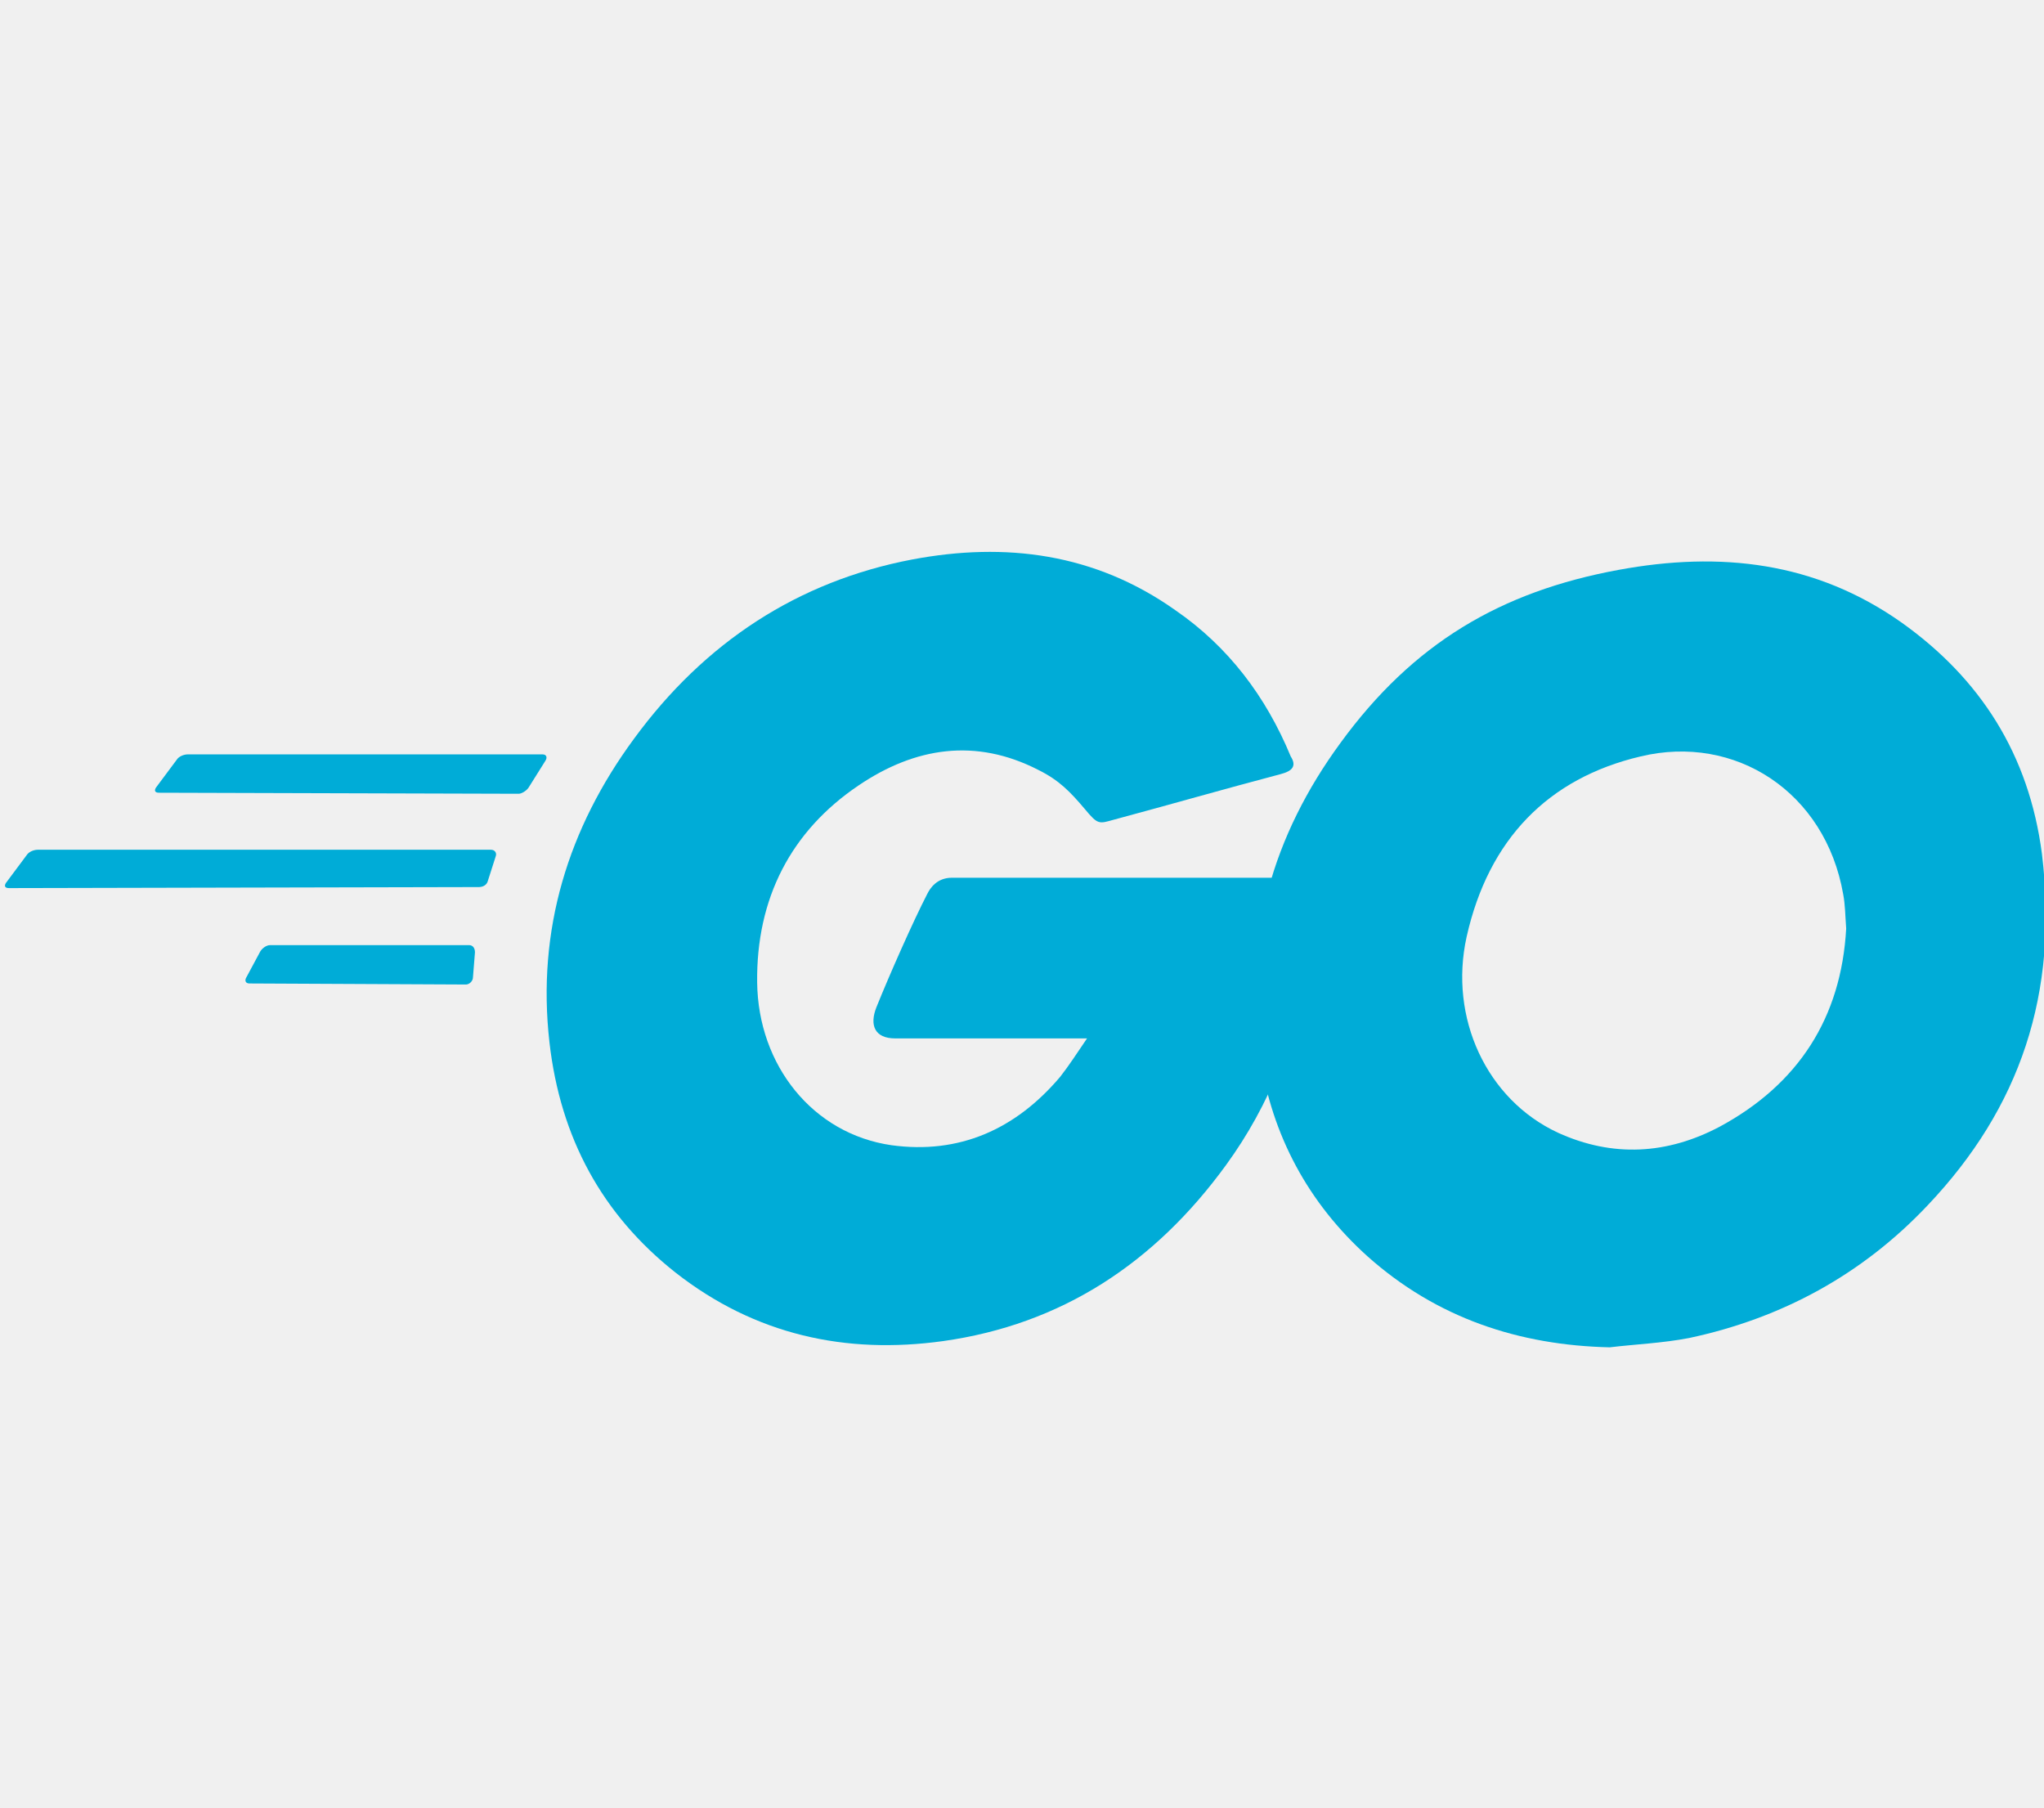
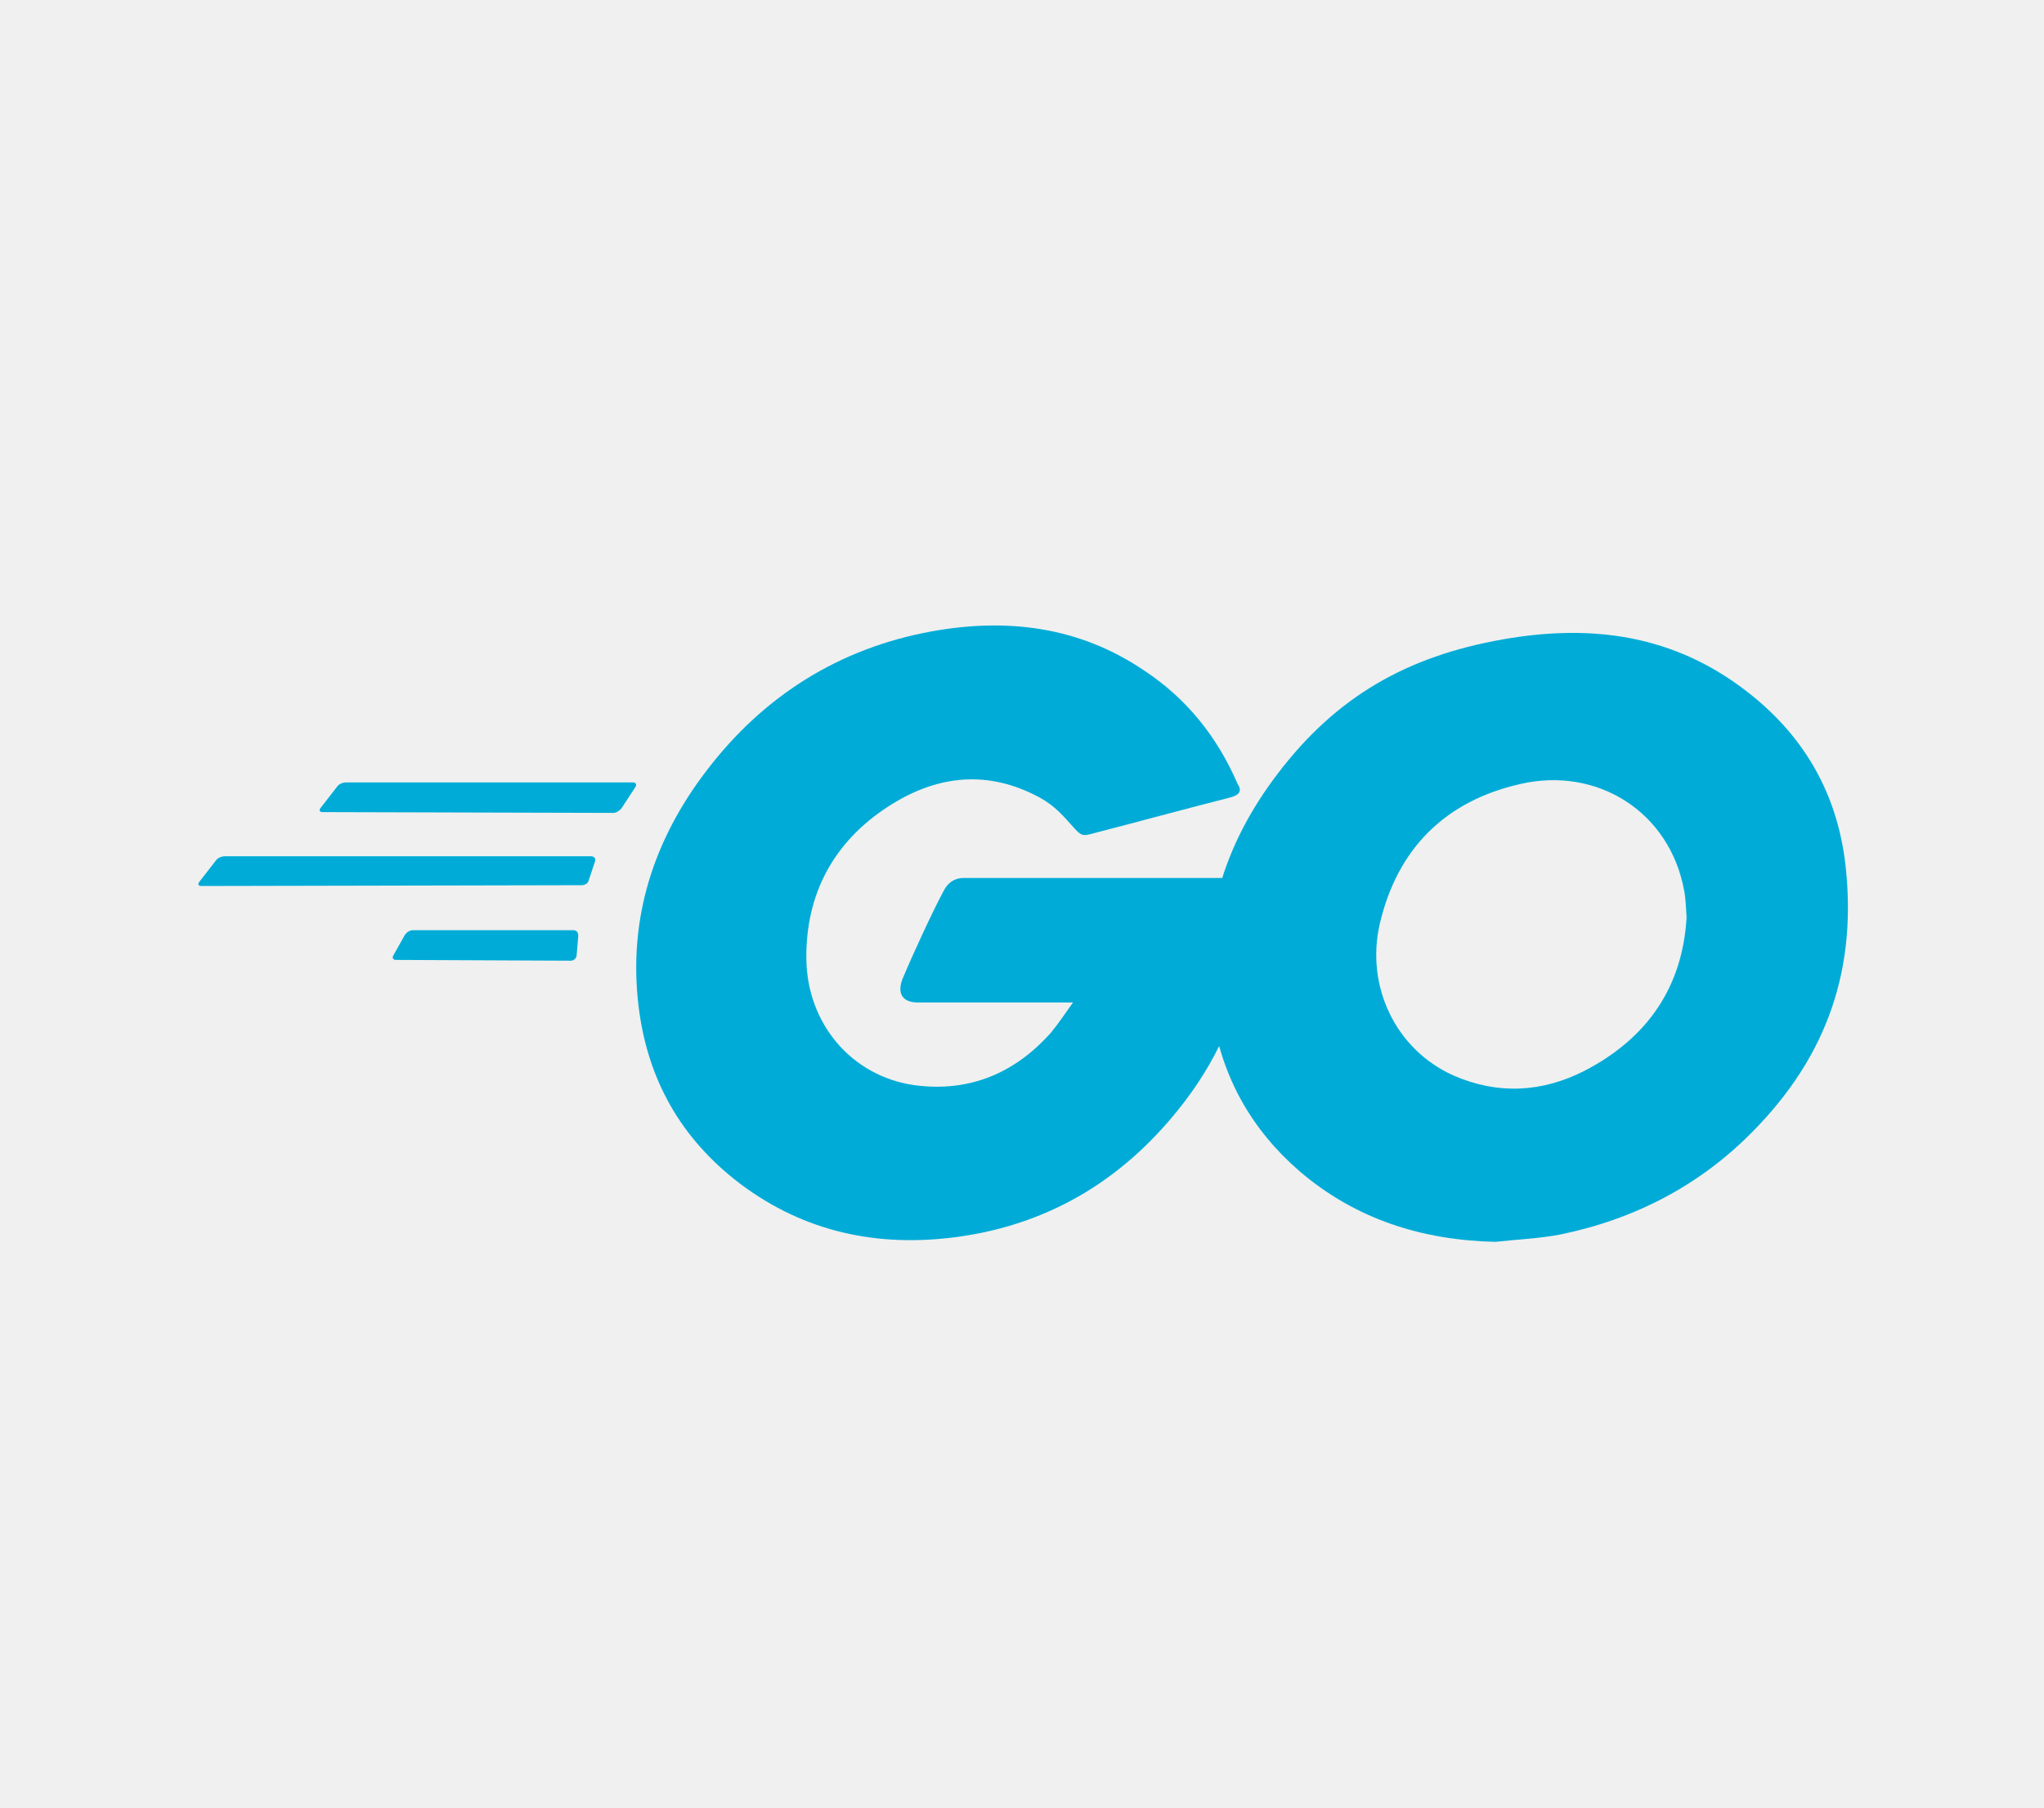
<svg xmlns="http://www.w3.org/2000/svg" version="1.1" id="Layer_1" x="0px" y="0px" viewBox="0 0 254.5 225" style="enable-background:new 0 0 254.5 225;" xml:space="preserve">
-   <defs id="defs46" />
-   <style type="text/css" id="style2">
+   <style type="text/css">
	.st0{fill:#2DBCAF;}
	.st1{fill:#5DC9E1;}
	.st2{fill:#FDDD00;}
	.st3{fill:#CE3262;}
	.st4{fill:#00ACD7;}
	.st5{fill:#FFFFFF;}
</style>
-   <g id="g41" transform="matrix(1.237195,0,0,1.290506,-29.94065,-31.7821)">
-     <g id="g10">
-       <g id="g8">
-         <g id="g6">
-           <path class="st4" d="m 40.2,101.1 c -0.4,0 -0.5,-0.2 -0.3,-0.5 L 42,97.9 c 0.2,-0.3 0.7,-0.5 1.1,-0.5 h 35.7 c 0.4,0 0.5,0.3 0.3,0.6 l -1.7,2.6 c -0.2,0.3 -0.7,0.6 -1,0.6 z" id="path4" />
+   <g>
+     <g>
+       <g>
+         <g>
+           <path class="st4" d="M40.2,101.1c-0.4,0-0.5-0.2-0.3-0.5l2.1-2.7c0.2-0.3,0.7-0.5,1.1-0.5l35.7,0c0.4,0,0.5,0.3,0.3,0.6      l-1.7,2.6c-0.2,0.3-0.7,0.6-1,0.6L40.2,101.1z" />
        </g>
      </g>
    </g>
-     <g id="g18">
-       <g id="g16">
-         <g id="g14">
-           <path class="st4" d="m 25.1,110.3 c -0.4,0 -0.5,-0.2 -0.3,-0.5 l 2.1,-2.7 c 0.2,-0.3 0.7,-0.5 1.1,-0.5 h 45.6 c 0.4,0 0.6,0.3 0.5,0.6 l -0.8,2.4 c -0.1,0.4 -0.5,0.6 -0.9,0.6 z" id="path12" />
+     <g>
+       <g>
+         <g>
+           <path class="st4" d="M25.1,110.3c-0.4,0-0.5-0.2-0.3-0.5l2.1-2.7c0.2-0.3,0.7-0.5,1.1-0.5l45.6,0c0.4,0,0.6,0.3,0.5,0.6      l-0.8,2.4c-0.1,0.4-0.5,0.6-0.9,0.6L25.1,110.3z" />
        </g>
      </g>
    </g>
-     <g id="g26">
-       <g id="g24">
-         <g id="g22">
-           <path class="st4" d="m 49.3,119.5 c -0.4,0 -0.5,-0.3 -0.3,-0.6 l 1.4,-2.5 c 0.2,-0.3 0.6,-0.6 1,-0.6 h 20 c 0.4,0 0.6,0.3 0.6,0.7 l -0.2,2.4 c 0,0.4 -0.4,0.7 -0.7,0.7 z" id="path20" />
+     <g>
+       <g>
+         <g>
+           <path class="st4" d="M49.3,119.5c-0.4,0-0.5-0.3-0.3-0.6l1.4-2.5c0.2-0.3,0.6-0.6,1-0.6l20,0c0.4,0,0.6,0.3,0.6,0.7l-0.2,2.4      c0,0.4-0.4,0.7-0.7,0.7L49.3,119.5z" />
        </g>
      </g>
    </g>
-     <g id="g39">
+     <g>
      <g id="CXHf1q_3_">
-         <g id="g36">
-           <g id="g30">
-             <path class="st4" d="m 153.1,99.3 c -6.3,1.6 -10.6,2.8 -16.8,4.4 -1.5,0.4 -1.6,0.5 -2.9,-1 -1.5,-1.7 -2.6,-2.8 -4.7,-3.8 -6.3,-3.1 -12.4,-2.2 -18.1,1.5 -6.8,4.4 -10.3,10.9 -10.2,19 0.1,8 5.6,14.6 13.5,15.7 6.8,0.9 12.5,-1.5 17,-6.6 0.9,-1.1 1.7,-2.3 2.7,-3.7 -3.6,0 -8.1,0 -19.3,0 -2.1,0 -2.6,-1.3 -1.9,-3 1.3,-3.1 3.7,-8.3 5.1,-10.9 0.3,-0.6 1,-1.6 2.5,-1.6 5.1,0 23.9,0 36.4,0 -0.2,2.7 -0.2,5.4 -0.6,8.1 -1.1,7.2 -3.8,13.8 -8.2,19.6 -7.2,9.5 -16.6,15.4 -28.5,17 -9.8,1.3 -18.9,-0.6 -26.9,-6.6 -7.4,-5.6 -11.6,-13 -12.7,-22.2 -1.3,-10.9 1.9,-20.7 8.5,-29.3 7.1,-9.3 16.5,-15.2 28,-17.3 9.4,-1.7 18.4,-0.6 26.5,4.9 5.3,3.5 9.1,8.3 11.6,14.1 0.6,0.9 0.2,1.4 -1,1.7 z" id="path28" />
+         <g>
+           <g>
+             <path class="st4" d="M153.1,99.3c-6.3,1.6-10.6,2.8-16.8,4.4c-1.5,0.4-1.6,0.5-2.9-1c-1.5-1.7-2.6-2.8-4.7-3.8       c-6.3-3.1-12.4-2.2-18.1,1.5c-6.8,4.4-10.3,10.9-10.2,19c0.1,8,5.6,14.6,13.5,15.7c6.8,0.9,12.5-1.5,17-6.6       c0.9-1.1,1.7-2.3,2.7-3.7c-3.6,0-8.1,0-19.3,0c-2.1,0-2.6-1.3-1.9-3c1.3-3.1,3.7-8.3,5.1-10.9c0.3-0.6,1-1.6,2.5-1.6       c5.1,0,23.9,0,36.4,0c-0.2,2.7-0.2,5.4-0.6,8.1c-1.1,7.2-3.8,13.8-8.2,19.6c-7.2,9.5-16.6,15.4-28.5,17       c-9.8,1.3-18.9-0.6-26.9-6.6c-7.4-5.6-11.6-13-12.7-22.2c-1.3-10.9,1.9-20.7,8.5-29.3c7.1-9.3,16.5-15.2,28-17.3       c9.4-1.7,18.4-0.6,26.5,4.9c5.3,3.5,9.1,8.3,11.6,14.1C154.7,98.5,154.3,99,153.1,99.3z" />
          </g>
-           <g id="g34">
-             <path class="st4" d="m 186.2,154.6 c -9.1,-0.2 -17.4,-2.8 -24.4,-8.8 -5.9,-5.1 -9.6,-11.6 -10.8,-19.3 -1.8,-11.3 1.3,-21.3 8.1,-30.2 7.3,-9.6 16.1,-14.6 28,-16.7 10.2,-1.8 19.8,-0.8 28.5,5.1 7.9,5.4 12.8,12.7 14.1,22.3 1.7,13.5 -2.2,24.5 -11.5,33.9 -6.6,6.7 -14.7,10.9 -24,12.8 -2.7,0.5 -5.4,0.6 -8,0.9 z M 210,114.2 c -0.1,-1.3 -0.1,-2.3 -0.3,-3.3 -1.8,-9.9 -10.9,-15.5 -20.4,-13.3 -9.3,2.1 -15.3,8 -17.5,17.4 -1.8,7.8 2,15.7 9.2,18.9 5.5,2.4 11,2.1 16.3,-0.6 7.9,-4.1 12.2,-10.5 12.7,-19.1 z" id="path32" />
+           <g>
+             <path class="st4" d="M186.2,154.6c-9.1-0.2-17.4-2.8-24.4-8.8c-5.9-5.1-9.6-11.6-10.8-19.3c-1.8-11.3,1.3-21.3,8.1-30.2       c7.3-9.6,16.1-14.6,28-16.7c10.2-1.8,19.8-0.8,28.5,5.1c7.9,5.4,12.8,12.7,14.1,22.3c1.7,13.5-2.2,24.5-11.5,33.9       c-6.6,6.7-14.7,10.9-24,12.8C191.5,154.2,188.8,154.3,186.2,154.6z M210,114.2c-0.1-1.3-0.1-2.3-0.3-3.3       c-1.8-9.9-10.9-15.5-20.4-13.3c-9.3,2.1-15.3,8-17.5,17.4c-1.8,7.8,2,15.7,9.2,18.9c5.5,2.4,11,2.1,16.3-0.6       C205.2,129.2,209.5,122.8,210,114.2z" />
          </g>
        </g>
      </g>
    </g>
  </g>
</svg>
